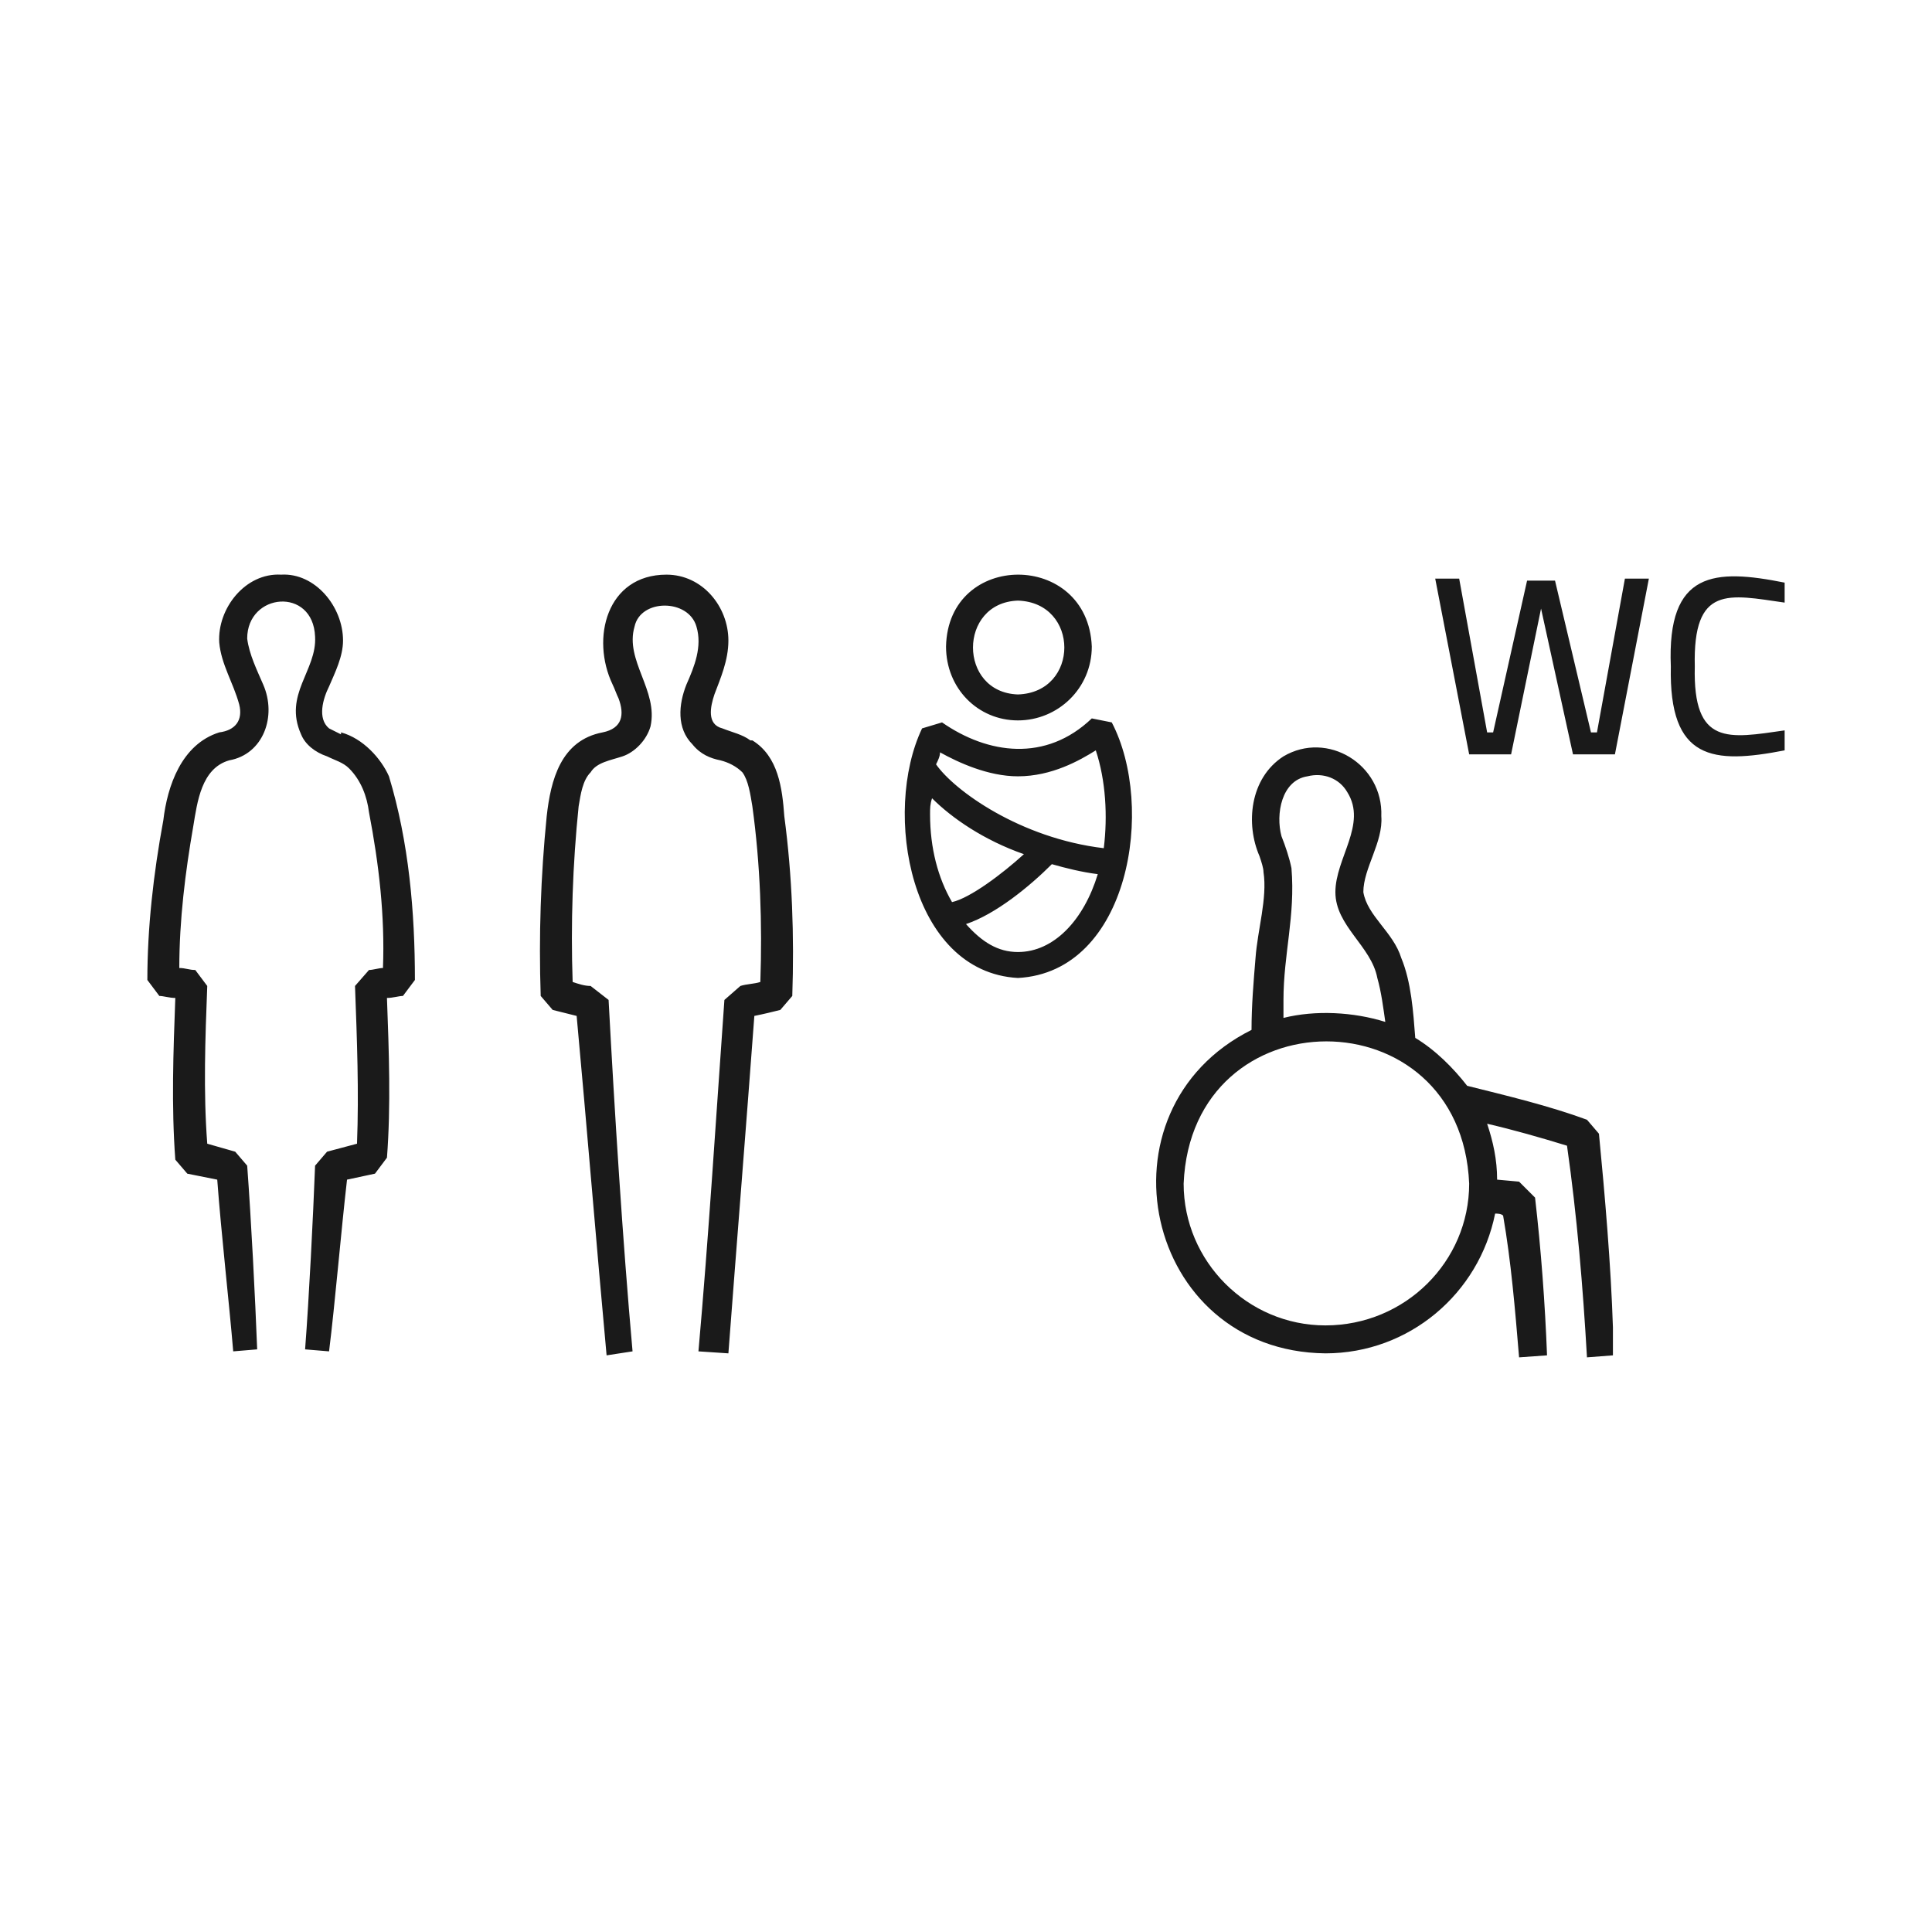
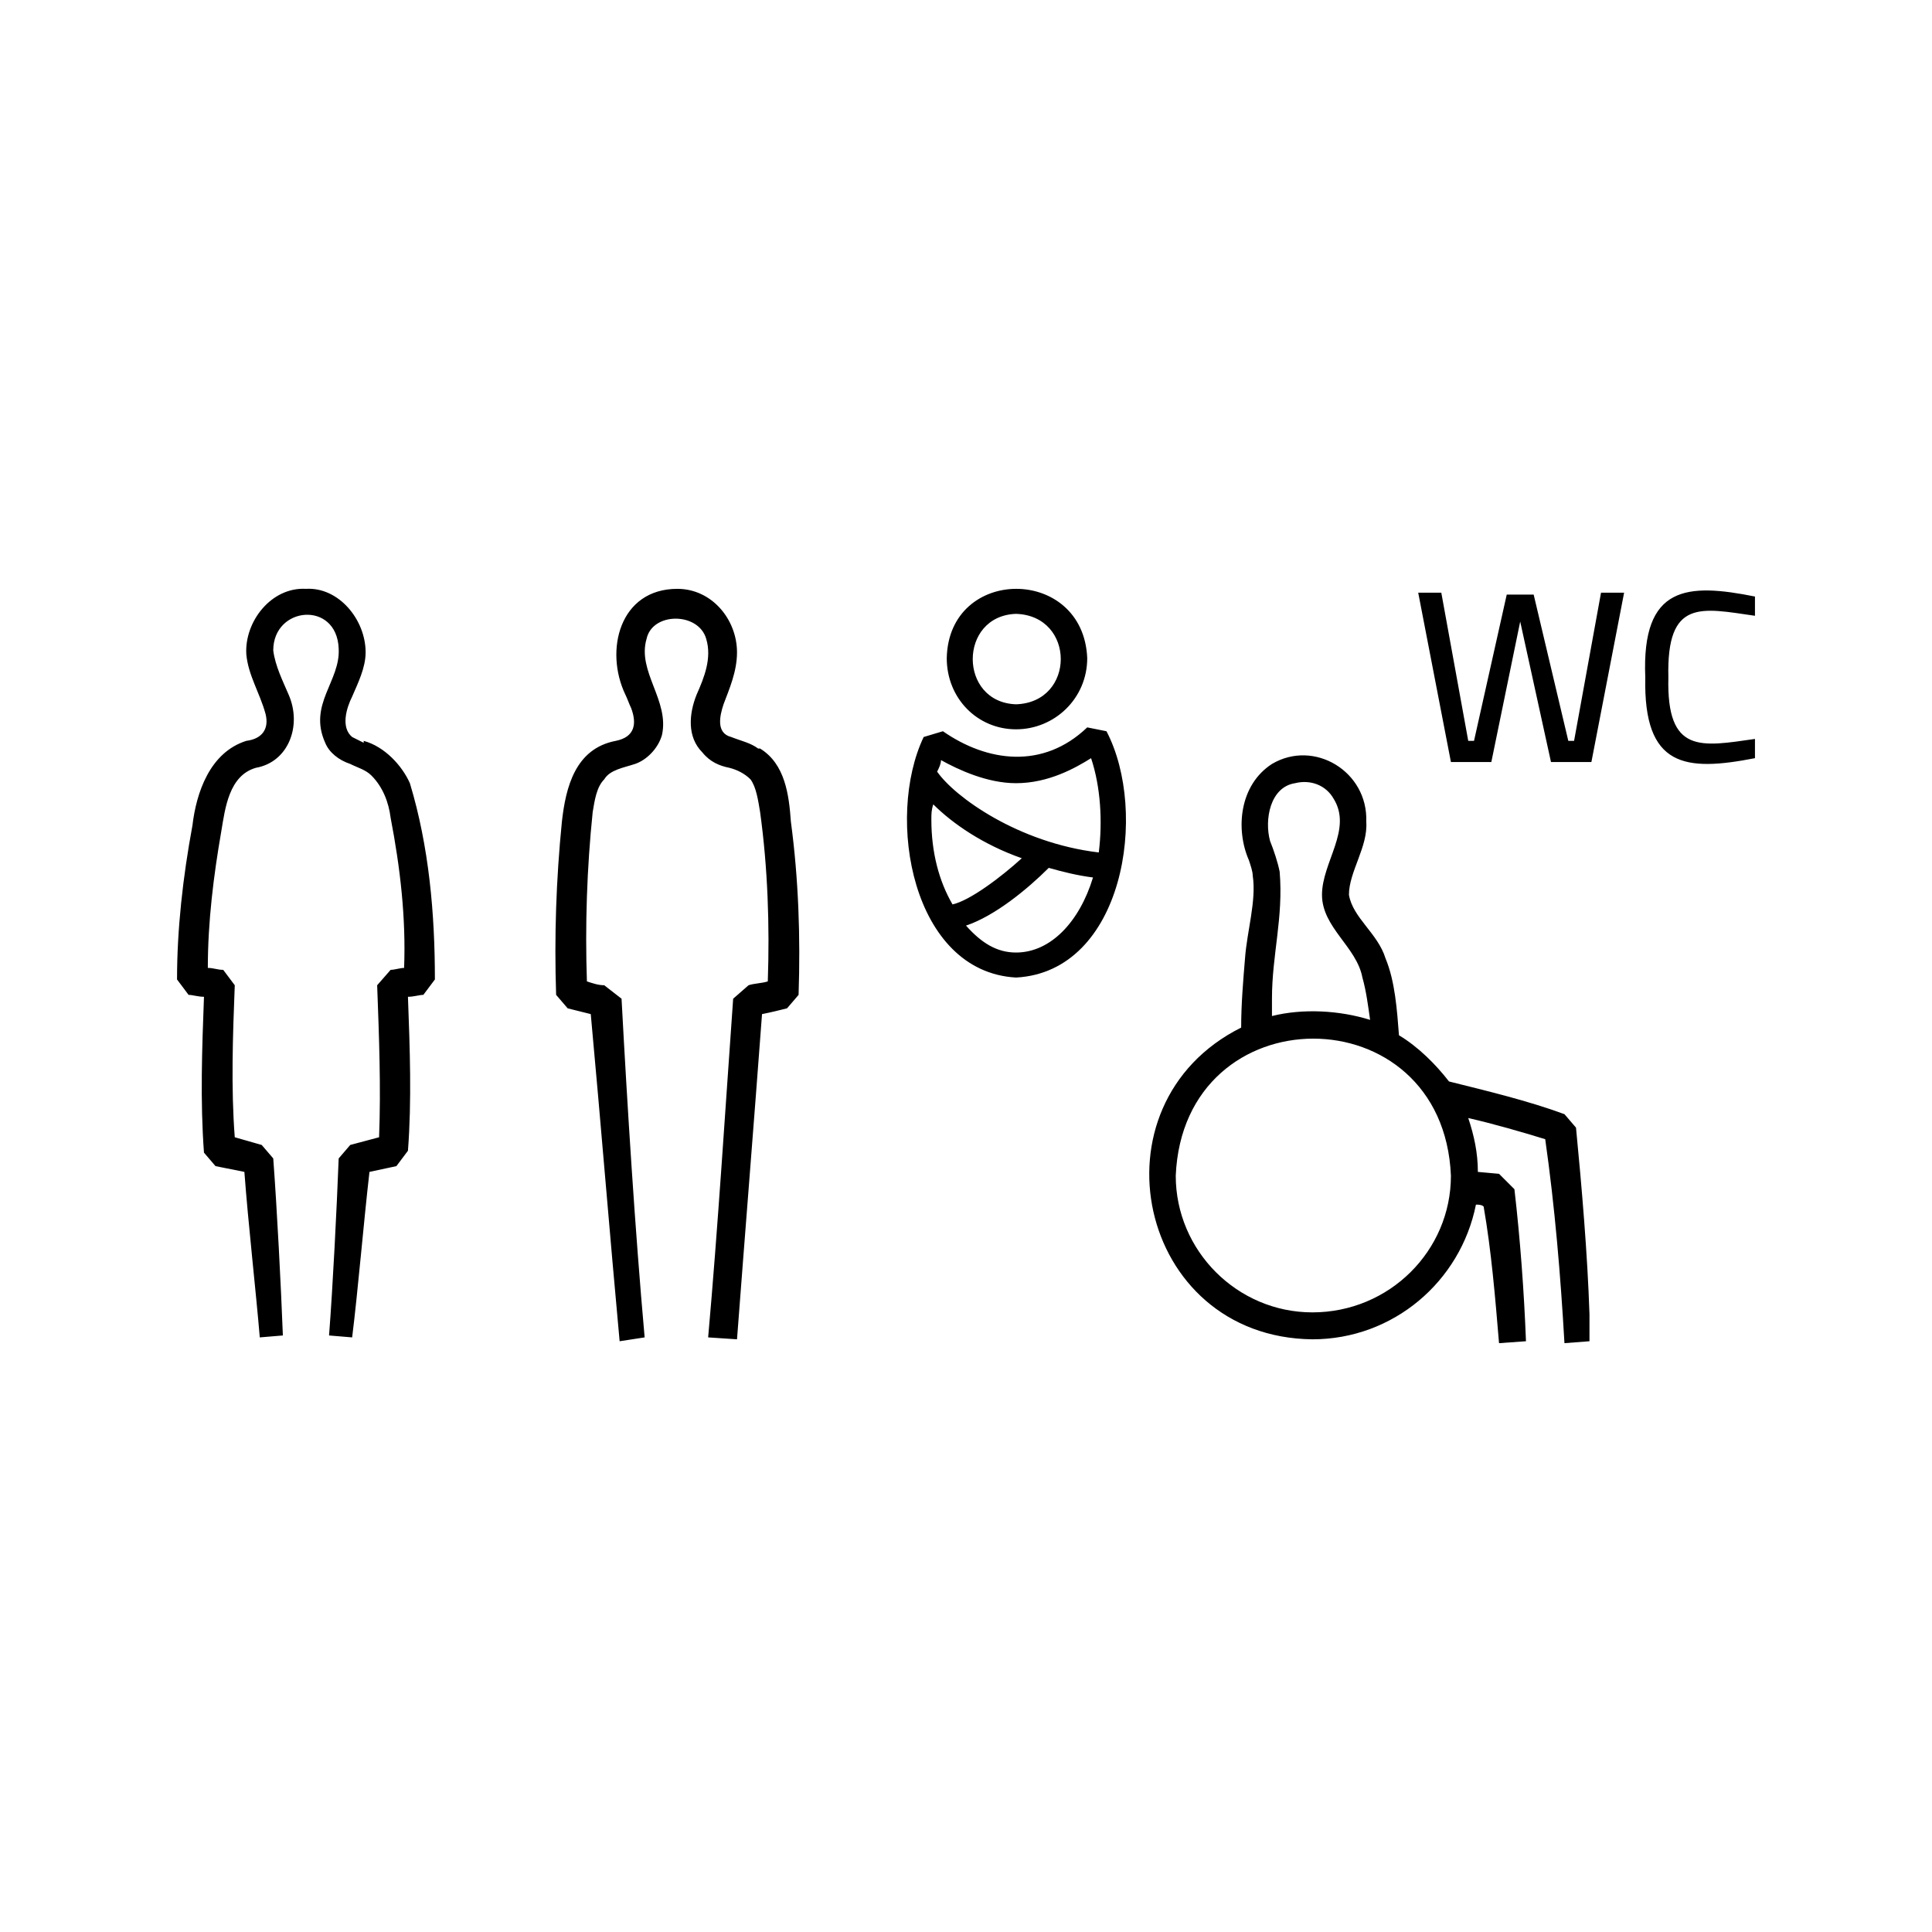
- <svg xmlns="http://www.w3.org/2000/svg" viewBox="16.2 -983.8 967.6 967.6">
-   <path transform="scale(1,-1)" d="M693 567C693 567 693 567 693 567C693 567 693 567 693 567ZM817 416 811 423C792 430 771 435 751 440C744 449 735 458 725 464C724 477 723 492 718 504C714 517 701 525 699 537C699 537 699 537 699 537C699 549 709 562 708 575C709 601 681 618 659 605C642 594 640 571 647 555C648 552 649 549 649 547C651 534 646 518 645 504C644 492 643 480 643 468C563 428 589 307 680 306C722 306 757 336 765 376C766 376 768 376 769 375C773 352 775 328 777 304L791 305C790 331 788 358 785 384C785 384 777 392 777 392L766 393C766 403 764 412 761 421C774 418 788 414 801 410C806 375 809 339 811 304L824 305V319C823 350 820 385 817 416ZM671 595C679 597 687 594 691 587C701 571 685 554 685 537C685 520 703 510 706 494C708 487 709 479 710 472C694 477 675 478 659 474C659 477 659 480 659 483C659 506 665 525 663 549C662 554 660 560 658 565C655 576 658 593 671 595ZM680 320C641 320 609 352 609 391C613 486 748 486 752 391C752 352 720 320 680 320ZM392 613C388 616 383 617 378 619C370 621 372 630 374 636C377 644 381 653 381 663C381 680 368 696 350 696C320 696 312 664 323 641C324 639 325 636 326 634C329 626 328 619 318 617C297 613 292 593 290 575C287 545 286 515 287 485L293 478C297 477 301 476 305 475C310 421 315 359 320 305L333 307C328 363 324 427 321 483L312 490C309 490 306 491 303 492C302 521 303 551 306 580C307 586 308 593 312 597C315 602 322 603 328 605C334 607 340 613 342 620C346 638 329 653 334 670C337 684 361 684 365 670C368 660 364 650 360 641C356 631 355 619 363 611C367 606 372 604 377 603C381 602 385 600 388 597C391 593 392 586 393 580C397 551 398 521 397 492C394 491 390 491 387 490L379 483C375 427 371 363 366 307L381 306C385 359 390 421 394 475C399 476 403 477 407 478L413 485C414 515 413 545 409 575C408 589 406 605 393 613H392ZM187 616C185 617 183 618 181 619C175 624 178 634 181 640C184 647 188 655 188 663C188 680 174 697 157 696C139 697 125 679 126 662C127 651 133 642 136 631C138 623 134 618 126 617C107 611 100 590 98 573C93 546 90 519 90 493L96 485C98 485 101 484 104 484C103 457 102 430 104 403L110 396L125 393C127 366 131 331 133 307L145 308C144 334 142 373 140 400L134 407L120 411C118 437 119 464 120 490L114 498C111 498 109 499 106 499C106 523 109 547 113 570C115 582 117 599 131 603C131 603 131 603 131 603C148 606 155 625 148 641C145 648 141 656 140 664C140 687 173 690 174 665C175 648 158 636 167 616C169 611 174 607 180 605C184 603 188 602 191 599C197 593 200 585 201 577C206 551 209 525 208 499C206 499 203 498 201 498L194 490C195 463 196 437 195 411L180 407L174 400C173 374 171 334 169 308L181 307C184 331 187 367 190 393L204 396L210 404C212 430 211 457 210 484C213 484 216 485 218 485L224 493C224 527 221 562 211 595C207 604 198 614 187 617V616ZM106 493C106 493 106 493 106 493ZM130 603C130 603 130 603 130 603C131 603 130 603 130 603ZM563 624C540 602 511 606 488 622L478 619C458 577 472 497 526 494C582 497 595 580 573 622L563 624ZM493 532C486 544 482 559 482 576C482 579 482 581 483 584C493 574 509 563 529 556C518 546 502 534 493 532ZM526 507C516 507 508 512 500 521C515 526 532 540 543 551C550 549 558 547 566 546C559 523 544 507 526 507ZM569 559C527 564 494 588 485 601C486 603 487 605 487 607C496 602 511 595 526 595C543 595 557 603 565 608C570 593 571 575 569 559ZM526 623C546 623 563 639 563 660C561 708 491 708 490 660C490 639 506 623 526 623ZM526 683C557 682 557 637 526 636C496 637 496 682 526 683ZM865 650C864 691 882 686 910 682V692C875 699 851 698 853 650C852 603 874 601 910 608V618C882 614 864 610 865 650ZM816 617H813L795 693H781L764 617H761L747 694H735L752 606H773L788 679L804 606H825L842 694H830L816 617Z" fill="#1a1a1a" />
+ <svg xmlns="http://www.w3.org/2000/svg" viewBox="-2 -1002 1004 1004">
+   <path transform="scale(1,-1)" d="M693 567C693 567 693 567 693 567C693 567 693 567 693 567ZM817 416 811 423C792 430 771 435 751 440C744 449 735 458 725 464C724 477 723 492 718 504C714 517 701 525 699 537C699 537 699 537 699 537C699 549 709 562 708 575C709 601 681 618 659 605C642 594 640 571 647 555C648 552 649 549 649 547C651 534 646 518 645 504C644 492 643 480 643 468C563 428 589 307 680 306C722 306 757 336 765 376C766 376 768 376 769 375C773 352 775 328 777 304L791 305C790 331 788 358 785 384C785 384 777 392 777 392L766 393C766 403 764 412 761 421C774 418 788 414 801 410C806 375 809 339 811 304L824 305V319C823 350 820 385 817 416ZM671 595C679 597 687 594 691 587C701 571 685 554 685 537C685 520 703 510 706 494C708 487 709 479 710 472C694 477 675 478 659 474C659 477 659 480 659 483C659 506 665 525 663 549C662 554 660 560 658 565C655 576 658 593 671 595ZM680 320C641 320 609 352 609 391C613 486 748 486 752 391C752 352 720 320 680 320ZM392 613C388 616 383 617 378 619C370 621 372 630 374 636C377 644 381 653 381 663C381 680 368 696 350 696C320 696 312 664 323 641C324 639 325 636 326 634C329 626 328 619 318 617C297 613 292 593 290 575C287 545 286 515 287 485L293 478C297 477 301 476 305 475C310 421 315 359 320 305L333 307C328 363 324 427 321 483L312 490C309 490 306 491 303 492C302 521 303 551 306 580C307 586 308 593 312 597C315 602 322 603 328 605C334 607 340 613 342 620C346 638 329 653 334 670C337 684 361 684 365 670C368 660 364 650 360 641C356 631 355 619 363 611C367 606 372 604 377 603C381 602 385 600 388 597C391 593 392 586 393 580C397 551 398 521 397 492C394 491 390 491 387 490L379 483C375 427 371 363 366 307L381 306C385 359 390 421 394 475C399 476 403 477 407 478L413 485C414 515 413 545 409 575C408 589 406 605 393 613H392ZM187 616C185 617 183 618 181 619C175 624 178 634 181 640C184 647 188 655 188 663C188 680 174 697 157 696C139 697 125 679 126 662C127 651 133 642 136 631C138 623 134 618 126 617C107 611 100 590 98 573C93 546 90 519 90 493L96 485C98 485 101 484 104 484C103 457 102 430 104 403L110 396L125 393C127 366 131 331 133 307L145 308C144 334 142 373 140 400L134 407L120 411C118 437 119 464 120 490L114 498C111 498 109 499 106 499C106 523 109 547 113 570C115 582 117 599 131 603C131 603 131 603 131 603C148 606 155 625 148 641C145 648 141 656 140 664C140 687 173 690 174 665C175 648 158 636 167 616C169 611 174 607 180 605C184 603 188 602 191 599C197 593 200 585 201 577C206 551 209 525 208 499C206 499 203 498 201 498L194 490C195 463 196 437 195 411L180 407L174 400C173 374 171 334 169 308L181 307C184 331 187 367 190 393L204 396L210 404C212 430 211 457 210 484C213 484 216 485 218 485L224 493C224 527 221 562 211 595C207 604 198 614 187 617V616ZM106 493C106 493 106 493 106 493ZM130 603C130 603 130 603 130 603C131 603 130 603 130 603ZM563 624C540 602 511 606 488 622L478 619C458 577 472 497 526 494C582 497 595 580 573 622L563 624ZM493 532C486 544 482 559 482 576C482 579 482 581 483 584C493 574 509 563 529 556C518 546 502 534 493 532ZM526 507C516 507 508 512 500 521C515 526 532 540 543 551C550 549 558 547 566 546C559 523 544 507 526 507ZM569 559C527 564 494 588 485 601C486 603 487 605 487 607C496 602 511 595 526 595C543 595 557 603 565 608C570 593 571 575 569 559ZM526 623C546 623 563 639 563 660C561 708 491 708 490 660C490 639 506 623 526 623ZM526 683C557 682 557 637 526 636C496 637 496 682 526 683ZM865 650C864 691 882 686 910 682V692C875 699 851 698 853 650C852 603 874 601 910 608V618C882 614 864 610 865 650ZM816 617H813L795 693H781L764 617H761L747 694H735L752 606H773L788 679L804 606H825L842 694H830L816 617Z" />
</svg>
